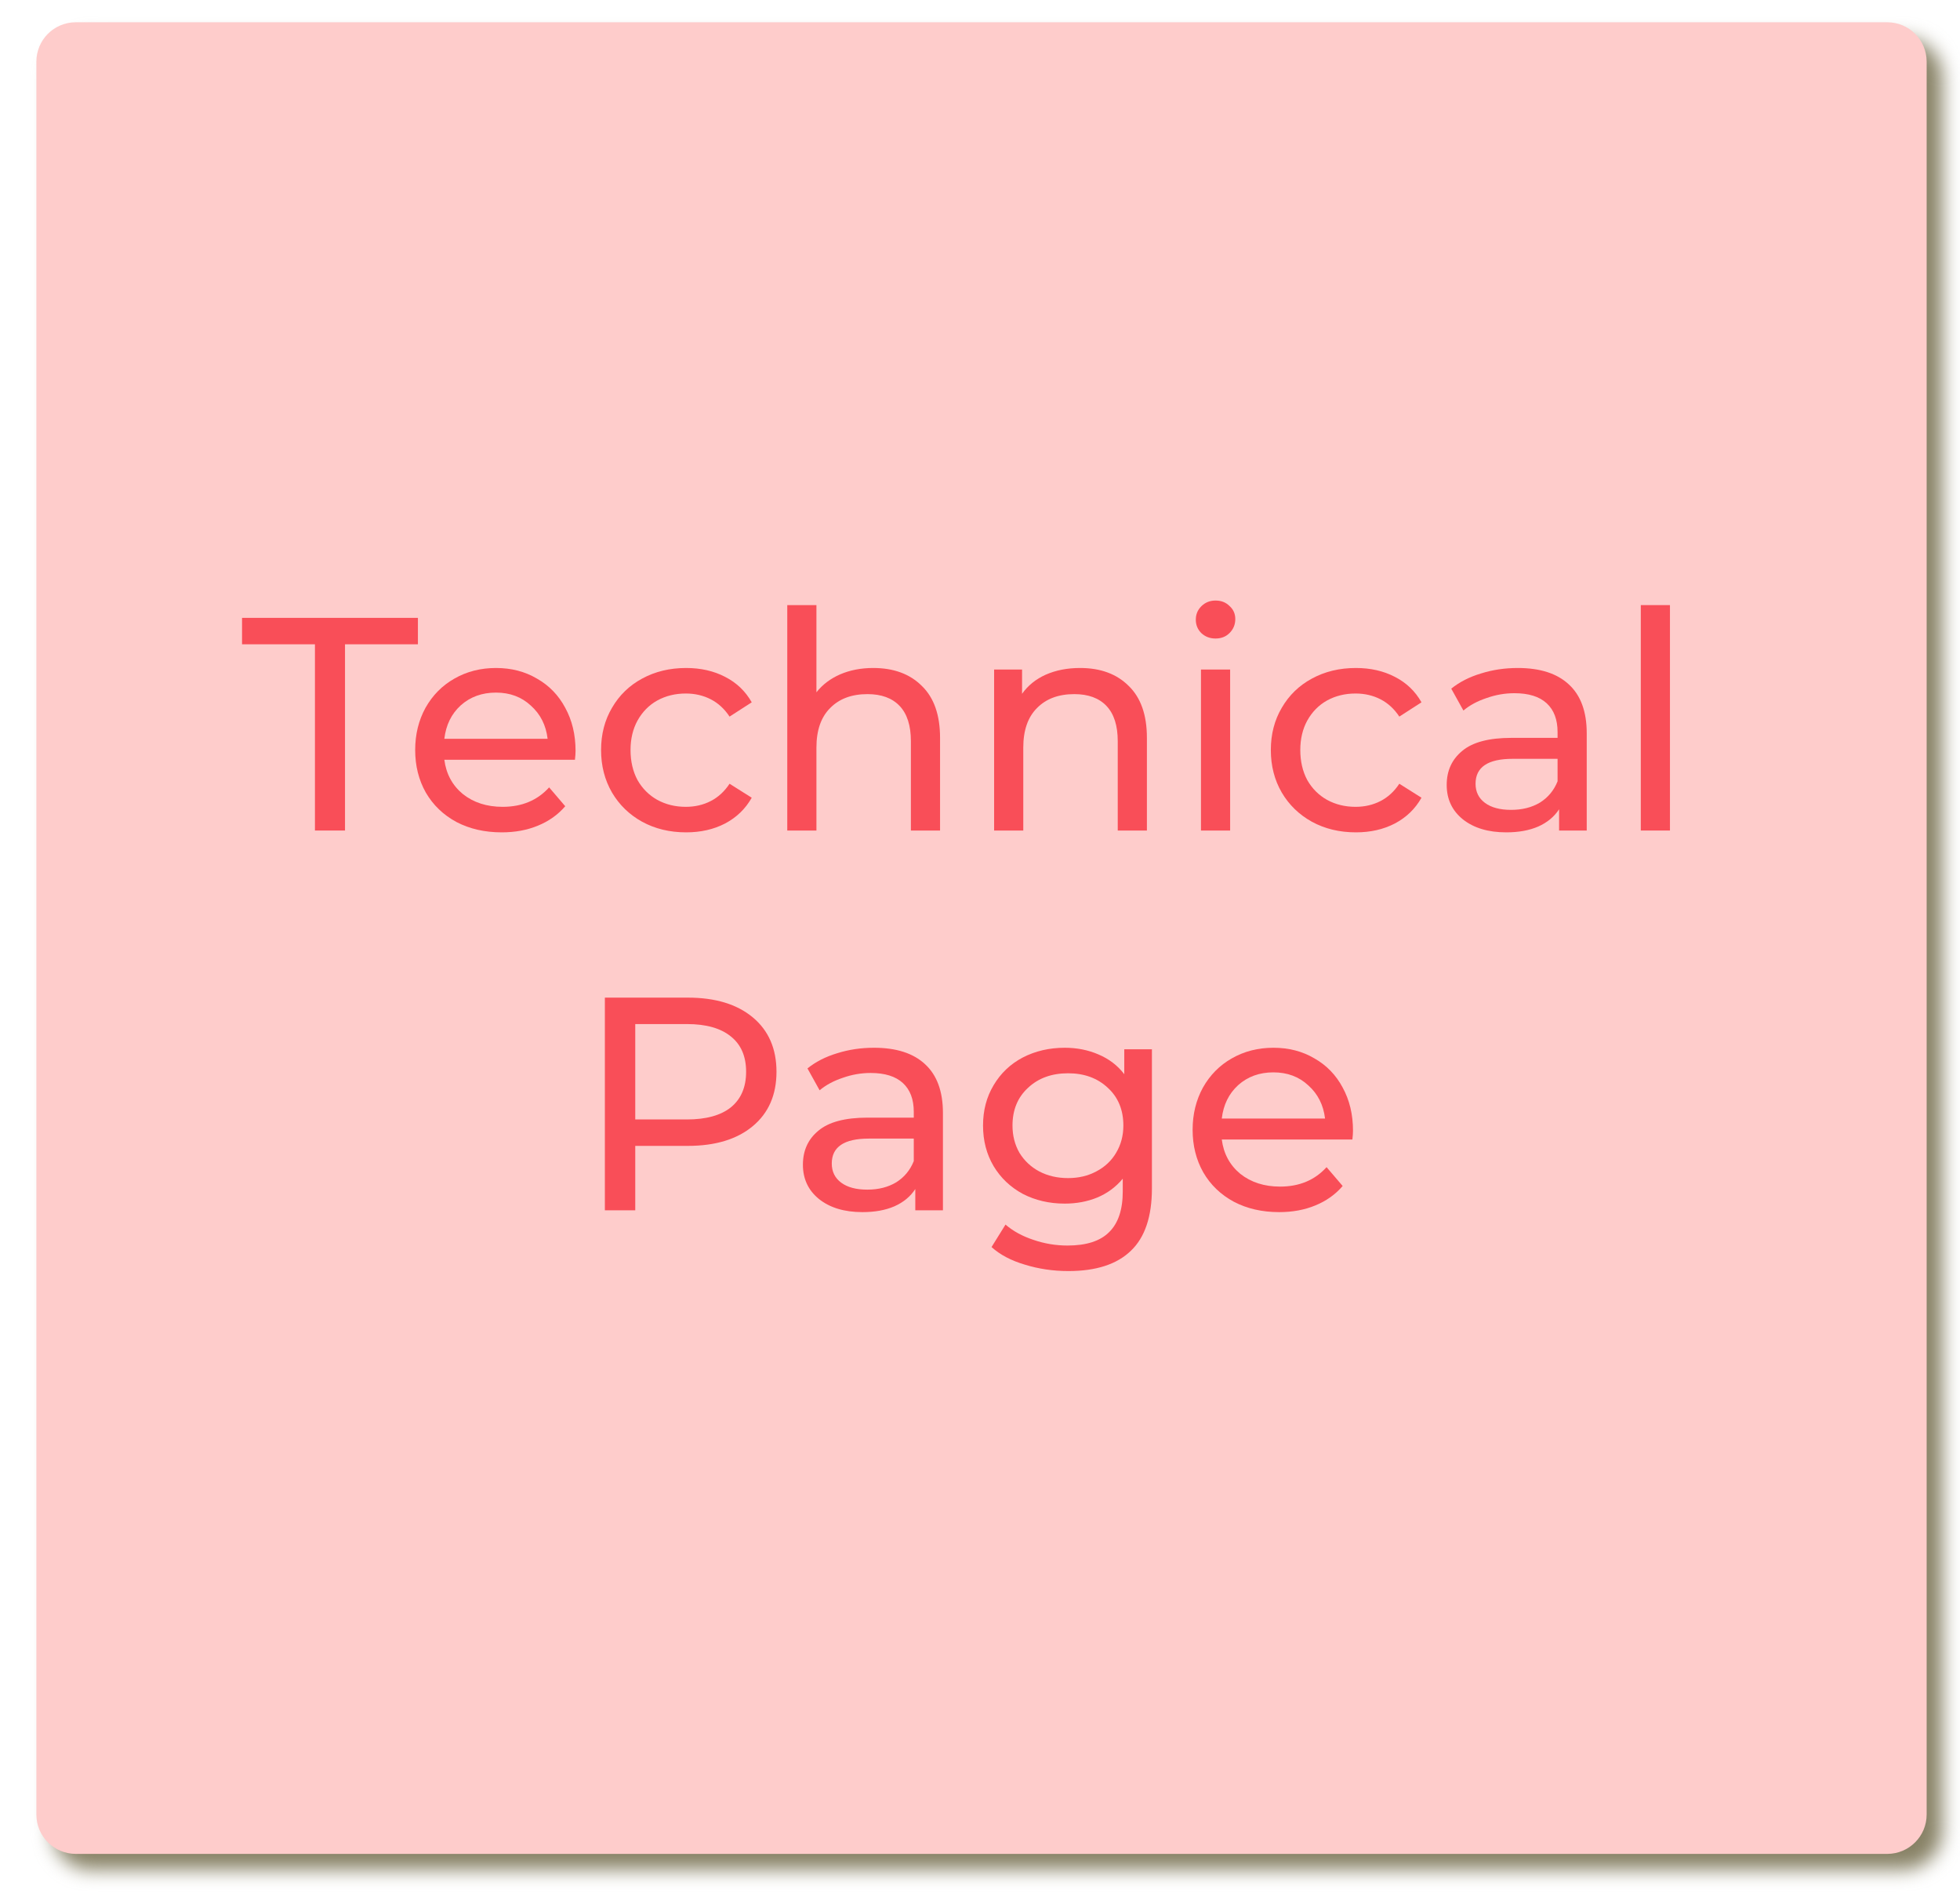
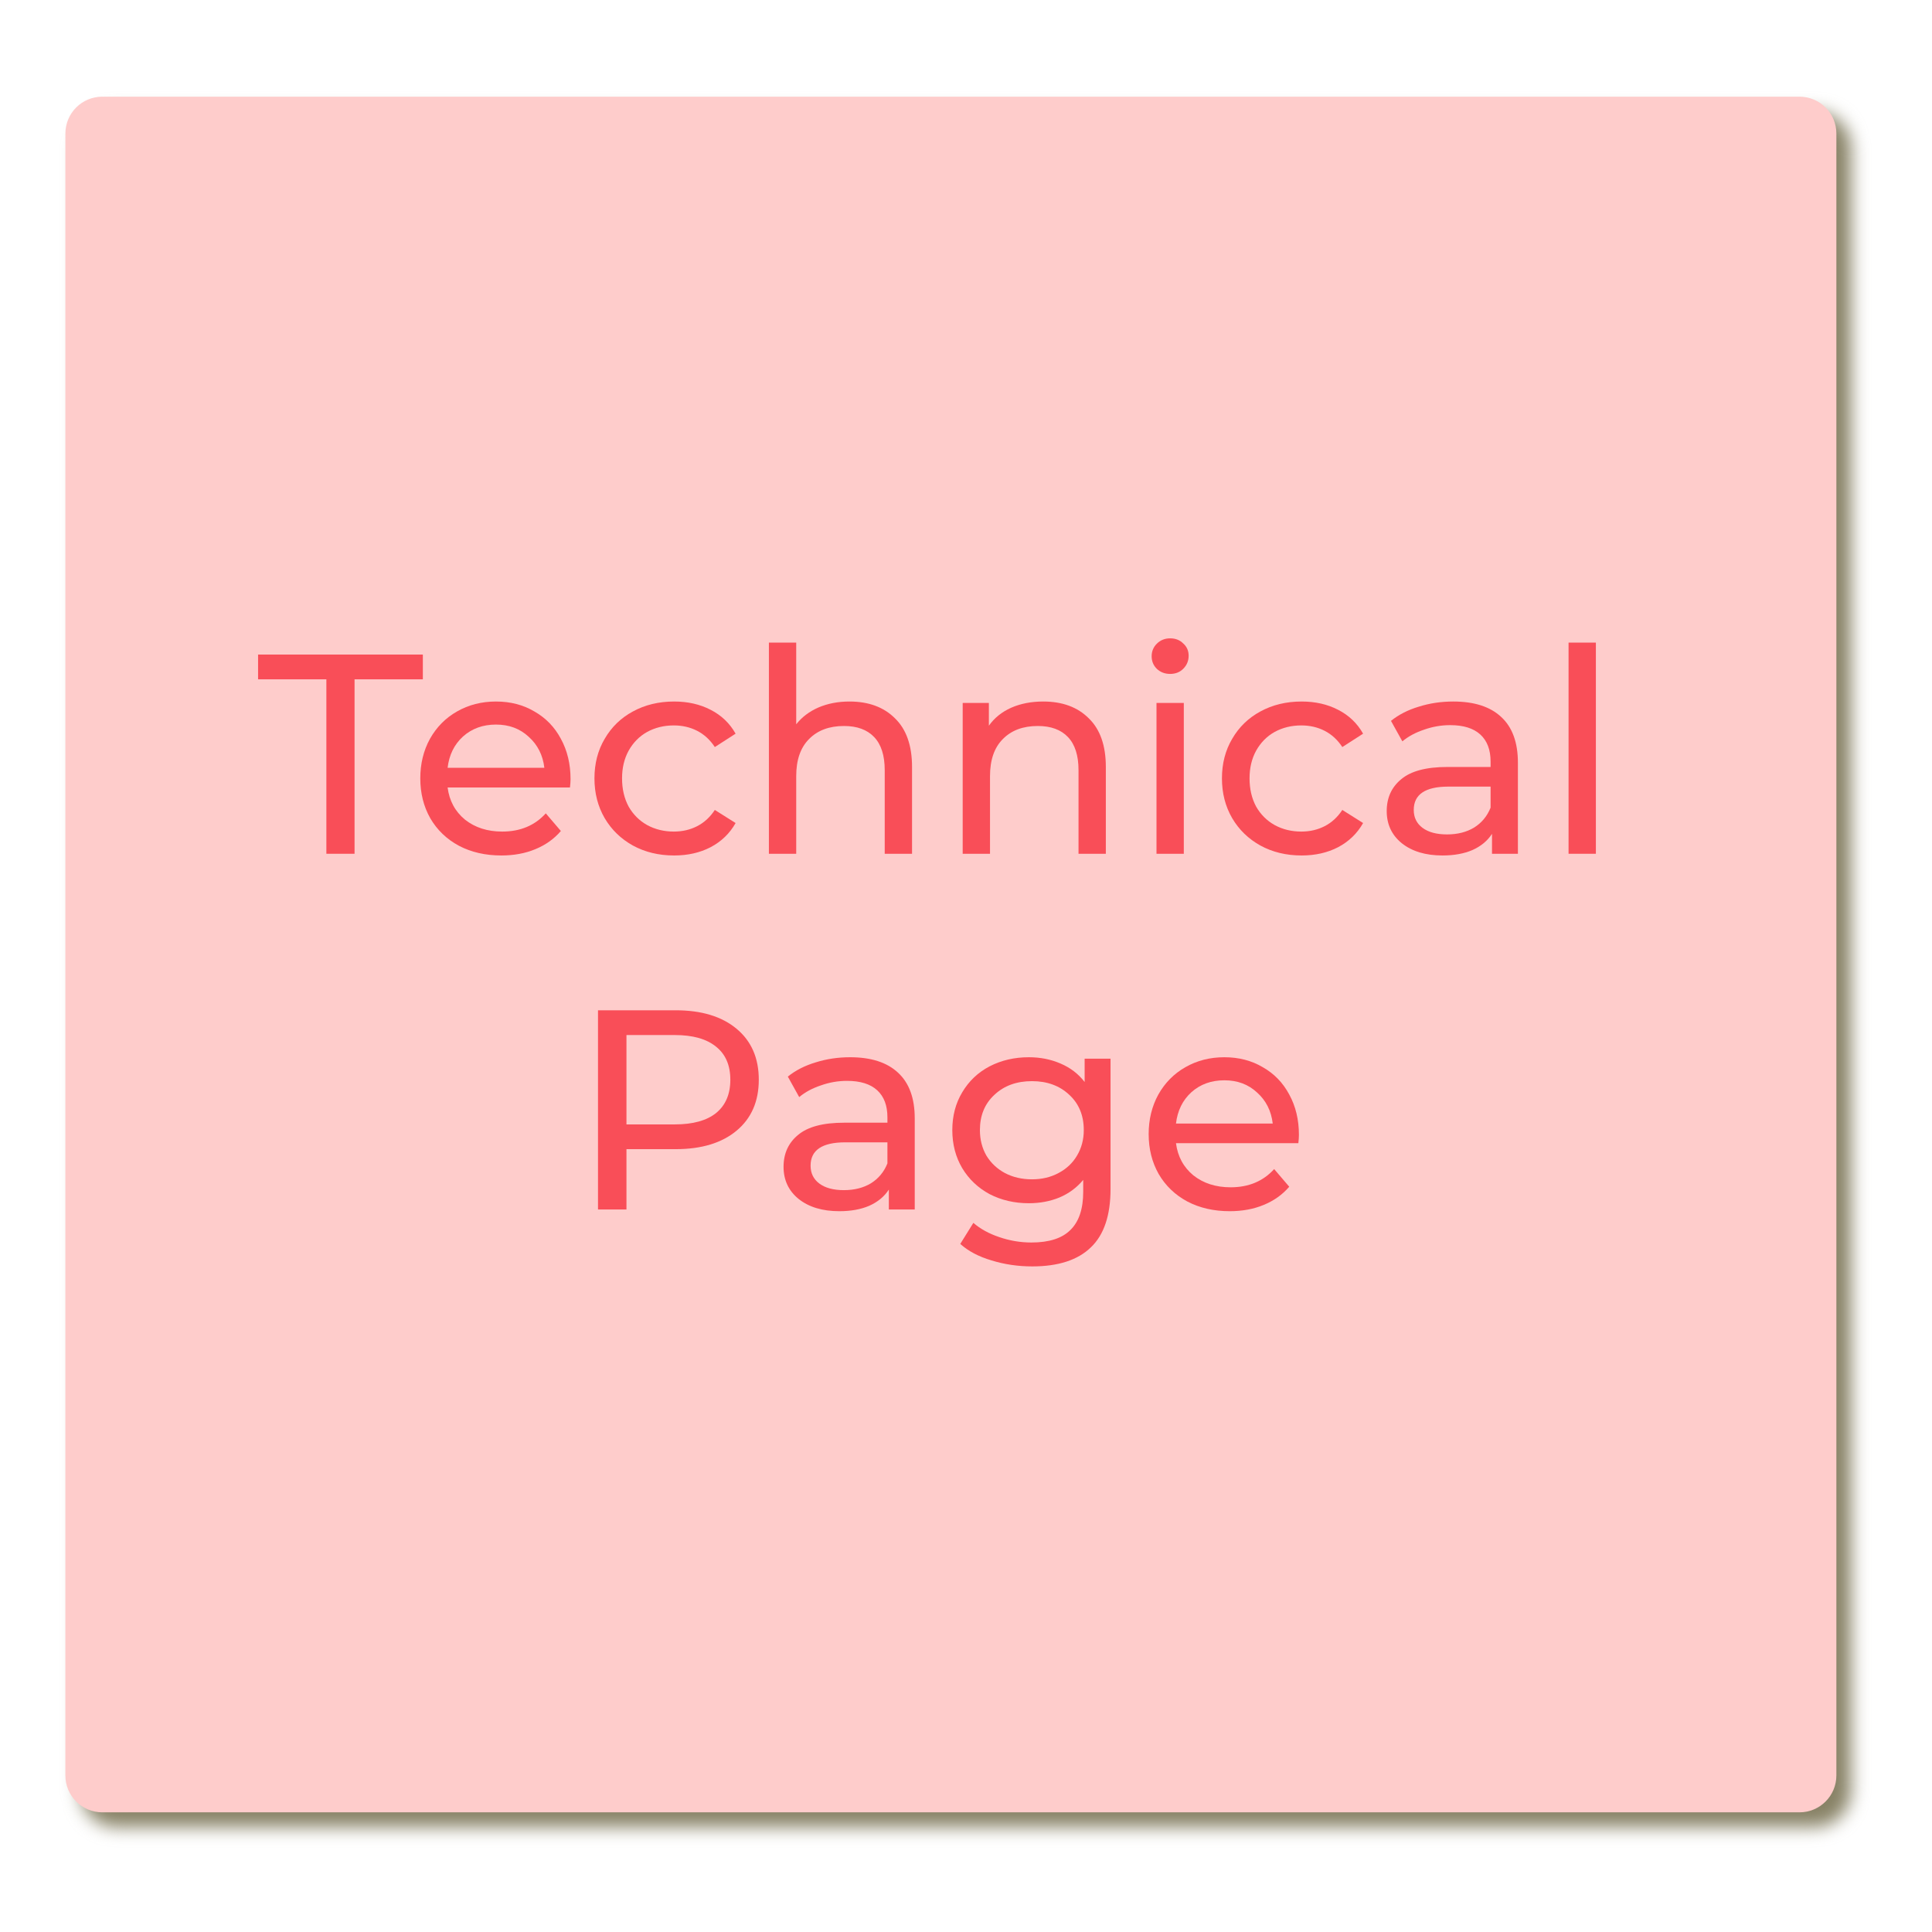
- <svg xmlns="http://www.w3.org/2000/svg" width="497.701" height="480.52" viewBox="0 0 131.684 127.138" version="1.1" id="svg8">
+ <svg xmlns="http://www.w3.org/2000/svg" width="288" height="288" viewBox="0 0 76.2 76.2" version="1.1" id="svg8">
  <defs id="defs2">
    <filter style="color-interpolation-filters:sRGB" id="filter915" x="-0.012" width="1.024" y="-0.012" height="1.024">
      <feGaussianBlur stdDeviation="0.625" id="feGaussianBlur917" />
    </filter>
  </defs>
-   <g id="layer1" transform="translate(0,-169.8628)">
+   <g id="layer1" transform="translate(0,-220.8006)">
    <g id="g927" transform="translate(-152.7033,43.99671)">
-       <rect ry="2.646" rx="2.646" y="128.42" x="156.205" height="123.031" width="127" id="rect817-6" style="opacity:1;vector-effect:none;fill:#888266;fill-opacity:1;stroke:none;stroke-width:0.8;stroke-linecap:round;stroke-linejoin:round;stroke-miterlimit:4;stroke-dasharray:none;stroke-dashoffset:0;stroke-opacity:1;filter:url(#filter915)" />
-       <rect ry="2.646" rx="2.646" y="127.362" x="155.147" height="123.031" width="127" id="rect817" style="opacity:1;vector-effect:none;fill:#fecccb;fill-opacity:1;stroke:none;stroke-width:0.8;stroke-linecap:round;stroke-linejoin:round;stroke-miterlimit:4;stroke-dasharray:none;stroke-dashoffset:0;stroke-opacity:1" />
-       <g aria-label="Technical Page" transform="matrix(0.5101841,0,0,0.5101841,346.9007,132.8816)" style="font-style:normal;font-variant:normal;font-weight:normal;font-stretch:normal;font-size:40px;line-height:1.25;font-family:Montserrat;-inkscape-font-specification:Montserrat;text-align:center;letter-spacing:0px;word-spacing:0px;text-anchor:middle;fill:#f94e58;fill-opacity:1;stroke:none" id="flowRoot814-8">
-         <path d="m -339.167,71.076 h -9.6 v -3.48 h 23.16 v 3.48 h -9.6 v 24.52 h -3.96 z" style="" id="path825" />
-         <path d="m -304.847,85.116 q 0,0.44 -0.08,1.16 h -17.2 q 0.36,2.8 2.44,4.52 2.12,1.68 5.24,1.68 3.8,0 6.12,-2.56 l 2.12,2.48 q -1.44,1.68 -3.6,2.56 -2.12,0.88 -4.76,0.88 -3.36,0 -5.96,-1.36 -2.6,-1.4 -4.04,-3.88 -1.4,-2.48 -1.4,-5.6 0,-3.08 1.36,-5.56 1.4,-2.48 3.8,-3.84 2.44,-1.4 5.48,-1.4 3.04,0 5.4,1.4 2.4,1.36 3.72,3.84 1.36,2.48 1.36,5.68 z m -10.48,-7.68 q -2.76,0 -4.64,1.68 -1.84,1.68 -2.16,4.4 h 13.6 q -0.32,-2.68 -2.2,-4.36 -1.84,-1.72 -4.6,-1.72 z" style="" id="path827" />
-         <path d="m -290.287,95.836 q -3.24,0 -5.8,-1.4 -2.52,-1.4 -3.96,-3.84 -1.44,-2.48 -1.44,-5.6 0,-3.12 1.44,-5.56 1.44,-2.48 3.96,-3.84 2.56,-1.4 5.8,-1.4 2.88,0 5.12,1.16 2.28,1.16 3.52,3.36 l -2.92,1.88 q -1,-1.52 -2.48,-2.28 -1.48,-0.76 -3.28,-0.76 -2.08,0 -3.76,0.92 -1.64,0.92 -2.6,2.64 -0.92,1.68 -0.92,3.88 0,2.24 0.92,3.96 0.96,1.68 2.6,2.6 1.68,0.92 3.76,0.92 1.8,0 3.28,-0.76 1.48,-0.76 2.48,-2.28 l 2.92,1.84 q -1.24,2.2 -3.52,3.4 -2.24,1.16 -5.12,1.16 z" style="" id="path829" />
-         <path d="m -265.647,74.196 q 4.04,0 6.4,2.36 2.4,2.32 2.4,6.84 v 12.2 h -3.84 v -11.76 q 0,-3.08 -1.48,-4.64 -1.48,-1.56 -4.24,-1.56 -3.12,0 -4.92,1.84 -1.8,1.8 -1.8,5.2 v 10.92 h -3.84 v -29.68 h 3.84 v 11.48 q 1.2,-1.52 3.12,-2.36 1.96,-0.84 4.36,-0.84 z" style="" id="path831" />
-         <path d="m -238.407,74.196 q 4.04,0 6.4,2.36 2.4,2.32 2.4,6.84 v 12.2 h -3.84 v -11.76 q 0,-3.08 -1.48,-4.64 -1.48,-1.56 -4.24,-1.56 -3.12,0 -4.92,1.84 -1.8,1.8 -1.8,5.2 v 10.92 h -3.84 v -21.2 h 3.68 v 3.2 q 1.16,-1.64 3.12,-2.52 2,-0.88 4.52,-0.88 z" style="" id="path833" />
-         <path d="m -222.487,74.396 h 3.84 v 21.2 h -3.84 z m 1.92,-4.08 q -1.12,0 -1.88,-0.72 -0.72,-0.72 -0.72,-1.76 0,-1.04 0.72,-1.76 0.76,-0.76 1.88,-0.76 1.12,0 1.84,0.72 0.76,0.68 0.76,1.72 0,1.08 -0.76,1.84 -0.72,0.72 -1.84,0.72 z" style="" id="path835" />
-         <path d="m -202.087,95.836 q -3.24,0 -5.8,-1.4 -2.52,-1.4 -3.96,-3.84 -1.44,-2.48 -1.44,-5.6 0,-3.12 1.44,-5.56 1.44,-2.48 3.96,-3.84 2.56,-1.4 5.8,-1.4 2.88,0 5.12,1.16 2.28,1.16 3.52,3.36 l -2.92,1.88 q -1,-1.52 -2.48,-2.28 -1.48,-0.76 -3.28,-0.76 -2.08,0 -3.76,0.92 -1.64,0.92 -2.6,2.64 -0.92,1.68 -0.92,3.88 0,2.24 0.92,3.96 0.96,1.68 2.6,2.6 1.68,0.92 3.76,0.92 1.8,0 3.28,-0.76 1.48,-0.76 2.48,-2.28 l 2.92,1.84 q -1.24,2.2 -3.52,3.4 -2.24,1.16 -5.12,1.16 z" style="" id="path837" />
-         <path d="m -180.767,74.196 q 4.4,0 6.72,2.16 2.36,2.16 2.36,6.44 v 12.8 h -3.64 v -2.8 q -0.96,1.48 -2.76,2.28 -1.76,0.76 -4.2,0.76 -3.56,0 -5.72,-1.72 -2.12,-1.72 -2.12,-4.52 0,-2.8 2.04,-4.48 2.04,-1.72 6.48,-1.72 h 6.08 v -0.76 q 0,-2.48 -1.44,-3.8 -1.44,-1.32 -4.24,-1.32 -1.88,0 -3.68,0.64 -1.8,0.6 -3.04,1.64 l -1.6,-2.88 q 1.64,-1.32 3.92,-2 2.28,-0.72 4.84,-0.72 z m -0.88,18.68 q 2.2,0 3.8,-0.96 1.6,-1 2.32,-2.8 v -2.96 h -5.92 q -4.88,0 -4.88,3.28 0,1.6 1.24,2.52 1.24,0.92 3.44,0.92 z" style="" id="path839" />
-         <path d="m -164.567,65.916 h 3.84 v 29.68 h -3.84 z" style="" id="path841" />
-         <path d="m -290.067,117.596 q 5.44,0 8.56,2.6 3.12,2.6 3.12,7.16 0,4.56 -3.12,7.16 -3.12,2.6 -8.56,2.6 h -6.92 v 8.48 h -4 v -28 z m -0.12,16.04 q 3.8,0 5.8,-1.6 2,-1.64 2,-4.68 0,-3.04 -2,-4.64 -2,-1.64 -5.8,-1.64 h -6.8 v 12.56 z" style="" id="path843" />
-         <path d="m -265.547,124.196 q 4.4,0 6.72,2.16 2.36,2.16 2.36,6.44 v 12.8 h -3.64 v -2.8 q -0.96,1.48 -2.76,2.28 -1.76,0.76 -4.2,0.76 -3.56,0 -5.72,-1.72 -2.12,-1.72 -2.12,-4.52 0,-2.8 2.04,-4.48 2.04,-1.72 6.48,-1.72 h 6.08 v -0.76 q 0,-2.48 -1.44,-3.8 -1.44,-1.32 -4.24,-1.32 -1.88,0 -3.68,0.64 -1.8,0.6 -3.04,1.64 l -1.6,-2.88 q 1.64,-1.32 3.92,-2 2.28,-0.72 4.84,-0.72 z m -0.88,18.68 q 2.2,0 3.8,-0.96 1.6,-1 2.32,-2.8 v -2.96 h -5.92 q -4.88,0 -4.88,3.28 0,1.6 1.24,2.52 1.24,0.92 3.44,0.92 z" style="" id="path845" />
-         <path d="m -228.947,124.396 v 18.32 q 0,5.56 -2.76,8.2 -2.76,2.68 -8.24,2.68 -3,0 -5.72,-0.84 -2.72,-0.8 -4.4,-2.32 l 1.84,-2.96 q 1.48,1.28 3.64,2 2.2,0.76 4.52,0.76 3.72,0 5.48,-1.76 1.8,-1.76 1.8,-5.36 v -1.68 q -1.36,1.64 -3.36,2.48 -1.96,0.8 -4.28,0.8 -3.04,0 -5.52,-1.28 -2.44,-1.32 -3.84,-3.64 -1.4,-2.36 -1.4,-5.36 0,-3 1.4,-5.32 1.4,-2.36 3.84,-3.64 2.48,-1.28 5.52,-1.28 2.4,0 4.44,0.88 2.08,0.88 3.4,2.6 v -3.28 z m -11.04,16.96 q 2.08,0 3.72,-0.88 1.68,-0.88 2.6,-2.44 0.96,-1.6 0.96,-3.6 0,-3.08 -2.04,-4.96 -2.04,-1.92 -5.24,-1.92 -3.24,0 -5.28,1.92 -2.04,1.88 -2.04,4.96 0,2 0.92,3.6 0.96,1.56 2.6,2.44 1.68,0.88 3.8,0.88 z" style="" id="path847" />
-         <path d="m -202.467,135.116 q 0,0.44 -0.08,1.16 h -17.2 q 0.36,2.8 2.44,4.52 2.12,1.68 5.24,1.68 3.8,0 6.12,-2.56 l 2.12,2.48 q -1.44,1.68 -3.6,2.56 -2.12,0.88 -4.76,0.88 -3.36,0 -5.96,-1.36 -2.6,-1.4 -4.04,-3.88 -1.4,-2.48 -1.4,-5.6 0,-3.08 1.36,-5.56 1.4,-2.48 3.8,-3.84 2.44,-1.4 5.48,-1.4 3.04,0 5.4,1.4 2.4,1.36 3.72,3.84 1.36,2.48 1.36,5.68 z m -10.48,-7.68 q -2.76,0 -4.64,1.68 -1.84,1.68 -2.16,4.4 h 13.6 q -0.32,-2.68 -2.2,-4.36 -1.84,-1.72 -4.6,-1.72 z" style="" id="path849" />
+       <g id="g850" transform="matrix(0.55,0,0,0.55,69.95121,110.5681)">
+         <rect style="opacity:1;vector-effect:none;fill:#888266;fill-opacity:1;stroke:none;stroke-width:0.8;stroke-linecap:round;stroke-linejoin:round;stroke-miterlimit:4;stroke-dasharray:none;stroke-dashoffset:0;stroke-opacity:1;filter:url(#filter915)" id="rect817-6" width="127" height="123.031" x="156.205" y="128.42" rx="2.646" ry="2.646" />
+         <rect style="opacity:1;vector-effect:none;fill:#fecccb;fill-opacity:1;stroke:none;stroke-width:0.8;stroke-linecap:round;stroke-linejoin:round;stroke-miterlimit:4;stroke-dasharray:none;stroke-dashoffset:0;stroke-opacity:1" id="rect817" width="127" height="123.031" x="155.147" y="127.362" rx="2.646" ry="2.646" />
+         <g id="flowRoot814-8" style="font-style:normal;font-variant:normal;font-weight:normal;font-stretch:normal;font-size:40px;line-height:1.25;font-family:Montserrat;-inkscape-font-specification:Montserrat;text-align:center;letter-spacing:0px;word-spacing:0px;text-anchor:middle;fill:#f94e58;fill-opacity:1;stroke:none" transform="matrix(0.5101841,0,0,0.5101841,346.9007,132.8816)" aria-label="Technical Page">
+           <path id="path825" d="m -339.167,71.076 h -9.6 v -3.48 h 23.16 v 3.48 h -9.6 v 24.52 h -3.96 z" />
+           <path id="path827" d="m -304.847,85.116 q 0,0.44 -0.08,1.16 h -17.2 q 0.36,2.8 2.44,4.52 2.12,1.68 5.24,1.68 3.8,0 6.12,-2.56 l 2.12,2.48 q -1.44,1.68 -3.6,2.56 -2.12,0.88 -4.76,0.88 -3.36,0 -5.96,-1.36 -2.6,-1.4 -4.04,-3.88 -1.4,-2.48 -1.4,-5.6 0,-3.08 1.36,-5.56 1.4,-2.48 3.8,-3.84 2.44,-1.4 5.48,-1.4 3.04,0 5.4,1.4 2.4,1.36 3.72,3.84 1.36,2.48 1.36,5.68 z m -10.48,-7.68 q -2.76,0 -4.64,1.68 -1.84,1.68 -2.16,4.4 h 13.6 q -0.32,-2.68 -2.2,-4.36 -1.84,-1.72 -4.6,-1.72 z" />
+           <path id="path829" d="m -290.287,95.836 q -3.24,0 -5.8,-1.4 -2.52,-1.4 -3.96,-3.84 -1.44,-2.48 -1.44,-5.6 0,-3.12 1.44,-5.56 1.44,-2.48 3.96,-3.84 2.56,-1.4 5.8,-1.4 2.88,0 5.12,1.16 2.28,1.16 3.52,3.36 l -2.92,1.88 q -1,-1.52 -2.48,-2.28 -1.48,-0.76 -3.28,-0.76 -2.08,0 -3.76,0.92 -1.64,0.92 -2.6,2.64 -0.92,1.68 -0.92,3.88 0,2.24 0.92,3.96 0.96,1.68 2.6,2.6 1.68,0.92 3.76,0.92 1.8,0 3.28,-0.76 1.48,-0.76 2.48,-2.28 l 2.92,1.84 q -1.24,2.2 -3.52,3.4 -2.24,1.16 -5.12,1.16 z" />
+           <path id="path831" d="m -265.647,74.196 q 4.04,0 6.4,2.36 2.4,2.32 2.4,6.84 v 12.2 h -3.84 v -11.76 q 0,-3.08 -1.48,-4.64 -1.48,-1.56 -4.24,-1.56 -3.12,0 -4.92,1.84 -1.8,1.8 -1.8,5.2 v 10.92 h -3.84 v -29.68 h 3.84 v 11.48 q 1.2,-1.52 3.12,-2.36 1.96,-0.84 4.36,-0.84 z" />
+           <path id="path833" d="m -238.407,74.196 q 4.04,0 6.4,2.36 2.4,2.32 2.4,6.84 v 12.2 h -3.84 v -11.76 q 0,-3.08 -1.48,-4.64 -1.48,-1.56 -4.24,-1.56 -3.12,0 -4.92,1.84 -1.8,1.8 -1.8,5.2 v 10.92 h -3.84 v -21.2 h 3.68 v 3.2 q 1.16,-1.64 3.12,-2.52 2,-0.88 4.52,-0.88 z" />
+           <path id="path835" d="m -222.487,74.396 h 3.84 v 21.2 h -3.84 z m 1.92,-4.08 q -1.12,0 -1.88,-0.72 -0.72,-0.72 -0.72,-1.76 0,-1.04 0.72,-1.76 0.76,-0.76 1.88,-0.76 1.12,0 1.84,0.72 0.76,0.68 0.76,1.72 0,1.08 -0.76,1.84 -0.72,0.72 -1.84,0.72 z" />
+           <path id="path837" d="m -202.087,95.836 q -3.24,0 -5.8,-1.4 -2.52,-1.4 -3.96,-3.84 -1.44,-2.48 -1.44,-5.6 0,-3.12 1.44,-5.56 1.44,-2.48 3.96,-3.84 2.56,-1.4 5.8,-1.4 2.88,0 5.12,1.16 2.28,1.16 3.52,3.36 l -2.92,1.88 q -1,-1.52 -2.48,-2.28 -1.48,-0.76 -3.28,-0.76 -2.08,0 -3.76,0.92 -1.64,0.92 -2.6,2.64 -0.92,1.68 -0.92,3.88 0,2.24 0.92,3.96 0.96,1.68 2.6,2.6 1.68,0.92 3.76,0.92 1.8,0 3.28,-0.76 1.48,-0.76 2.48,-2.28 l 2.92,1.84 q -1.24,2.2 -3.52,3.4 -2.24,1.16 -5.12,1.16 z" />
+           <path id="path839" d="m -180.767,74.196 q 4.4,0 6.72,2.16 2.36,2.16 2.36,6.44 v 12.8 h -3.64 v -2.8 q -0.96,1.48 -2.76,2.28 -1.76,0.76 -4.2,0.76 -3.56,0 -5.72,-1.72 -2.12,-1.72 -2.12,-4.52 0,-2.8 2.04,-4.48 2.04,-1.72 6.48,-1.72 h 6.08 v -0.76 q 0,-2.48 -1.44,-3.8 -1.44,-1.32 -4.24,-1.32 -1.88,0 -3.68,0.64 -1.8,0.6 -3.04,1.64 l -1.6,-2.88 q 1.64,-1.32 3.92,-2 2.28,-0.72 4.84,-0.72 z m -0.88,18.68 q 2.2,0 3.8,-0.96 1.6,-1 2.32,-2.8 v -2.96 h -5.92 q -4.88,0 -4.88,3.28 0,1.6 1.24,2.52 1.24,0.92 3.44,0.92 z" />
+           <path id="path841" d="m -164.567,65.916 h 3.84 v 29.68 h -3.84 z" />
+           <path id="path843" d="m -290.067,117.596 q 5.44,0 8.56,2.6 3.12,2.6 3.12,7.16 0,4.56 -3.12,7.16 -3.12,2.6 -8.56,2.6 h -6.92 v 8.48 h -4 v -28 z m -0.12,16.04 q 3.8,0 5.8,-1.6 2,-1.64 2,-4.68 0,-3.04 -2,-4.64 -2,-1.64 -5.8,-1.64 h -6.8 v 12.56 z" />
+           <path id="path845" d="m -265.547,124.196 q 4.4,0 6.72,2.16 2.36,2.16 2.36,6.44 v 12.8 h -3.64 v -2.8 q -0.96,1.48 -2.76,2.28 -1.76,0.76 -4.2,0.76 -3.56,0 -5.72,-1.72 -2.12,-1.72 -2.12,-4.52 0,-2.8 2.04,-4.48 2.04,-1.72 6.48,-1.72 h 6.08 v -0.76 q 0,-2.48 -1.44,-3.8 -1.44,-1.32 -4.24,-1.32 -1.88,0 -3.68,0.64 -1.8,0.6 -3.04,1.64 l -1.6,-2.88 q 1.64,-1.32 3.92,-2 2.28,-0.72 4.84,-0.72 z m -0.88,18.68 q 2.2,0 3.8,-0.96 1.6,-1 2.32,-2.8 v -2.96 h -5.92 q -4.88,0 -4.88,3.28 0,1.6 1.24,2.52 1.24,0.92 3.44,0.92 z" />
+           <path id="path847" d="m -228.947,124.396 v 18.32 q 0,5.56 -2.76,8.2 -2.76,2.68 -8.24,2.68 -3,0 -5.72,-0.84 -2.72,-0.8 -4.4,-2.32 l 1.84,-2.96 q 1.48,1.28 3.64,2 2.2,0.76 4.52,0.76 3.72,0 5.48,-1.76 1.8,-1.76 1.8,-5.36 v -1.68 q -1.36,1.64 -3.36,2.48 -1.96,0.8 -4.28,0.8 -3.04,0 -5.52,-1.28 -2.44,-1.32 -3.84,-3.64 -1.4,-2.36 -1.4,-5.36 0,-3 1.4,-5.32 1.4,-2.36 3.84,-3.64 2.48,-1.28 5.52,-1.28 2.4,0 4.44,0.88 2.08,0.88 3.4,2.6 v -3.28 z m -11.04,16.96 q 2.08,0 3.72,-0.88 1.68,-0.88 2.6,-2.44 0.96,-1.6 0.96,-3.6 0,-3.08 -2.04,-4.96 -2.04,-1.92 -5.24,-1.92 -3.24,0 -5.28,1.92 -2.04,1.88 -2.04,4.96 0,2 0.92,3.6 0.96,1.56 2.6,2.44 1.68,0.88 3.8,0.88 z" />
+           <path id="path849" d="m -202.467,135.116 q 0,0.44 -0.08,1.16 h -17.2 q 0.36,2.8 2.44,4.52 2.12,1.68 5.24,1.68 3.8,0 6.12,-2.56 l 2.12,2.48 q -1.44,1.68 -3.6,2.56 -2.12,0.88 -4.76,0.88 -3.36,0 -5.96,-1.36 -2.6,-1.4 -4.04,-3.88 -1.4,-2.48 -1.4,-5.6 0,-3.08 1.36,-5.56 1.4,-2.48 3.8,-3.84 2.44,-1.4 5.48,-1.4 3.04,0 5.4,1.4 2.4,1.36 3.72,3.84 1.36,2.48 1.36,5.68 z m -10.48,-7.68 q -2.76,0 -4.64,1.68 -1.84,1.68 -2.16,4.4 h 13.6 q -0.32,-2.68 -2.2,-4.36 -1.84,-1.72 -4.6,-1.72 z" />
+         </g>
      </g>
    </g>
  </g>
</svg>
